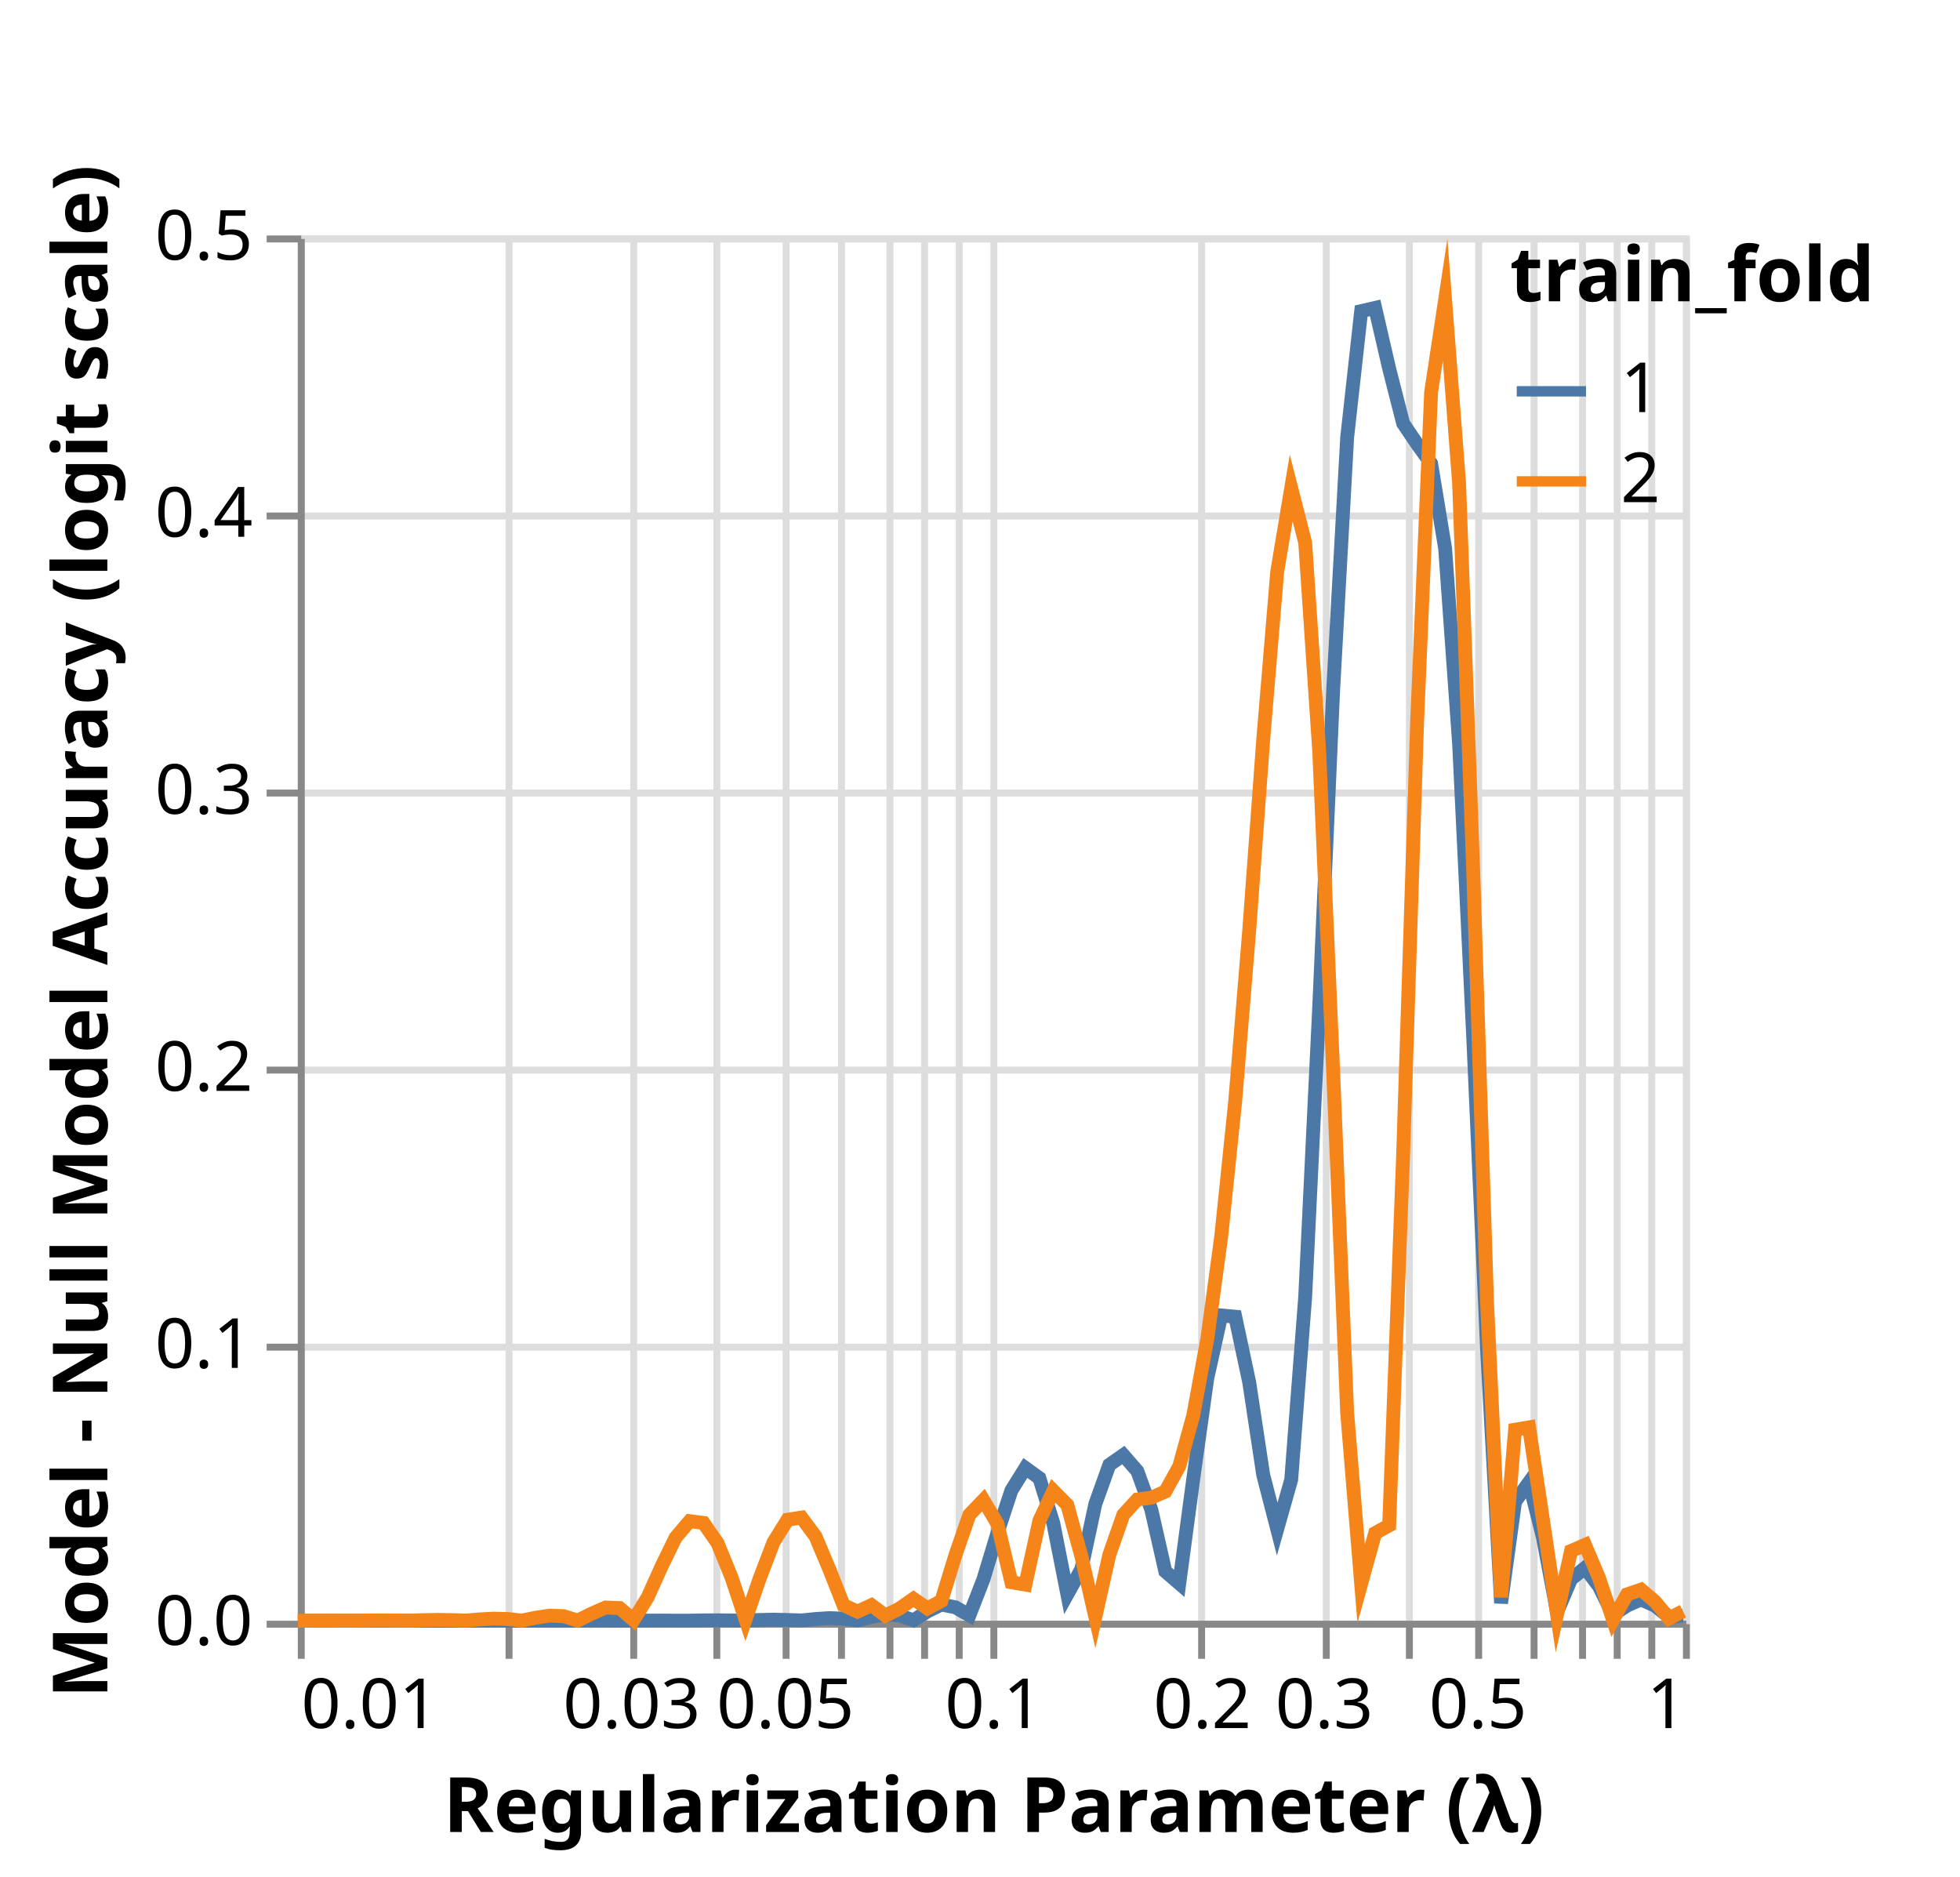
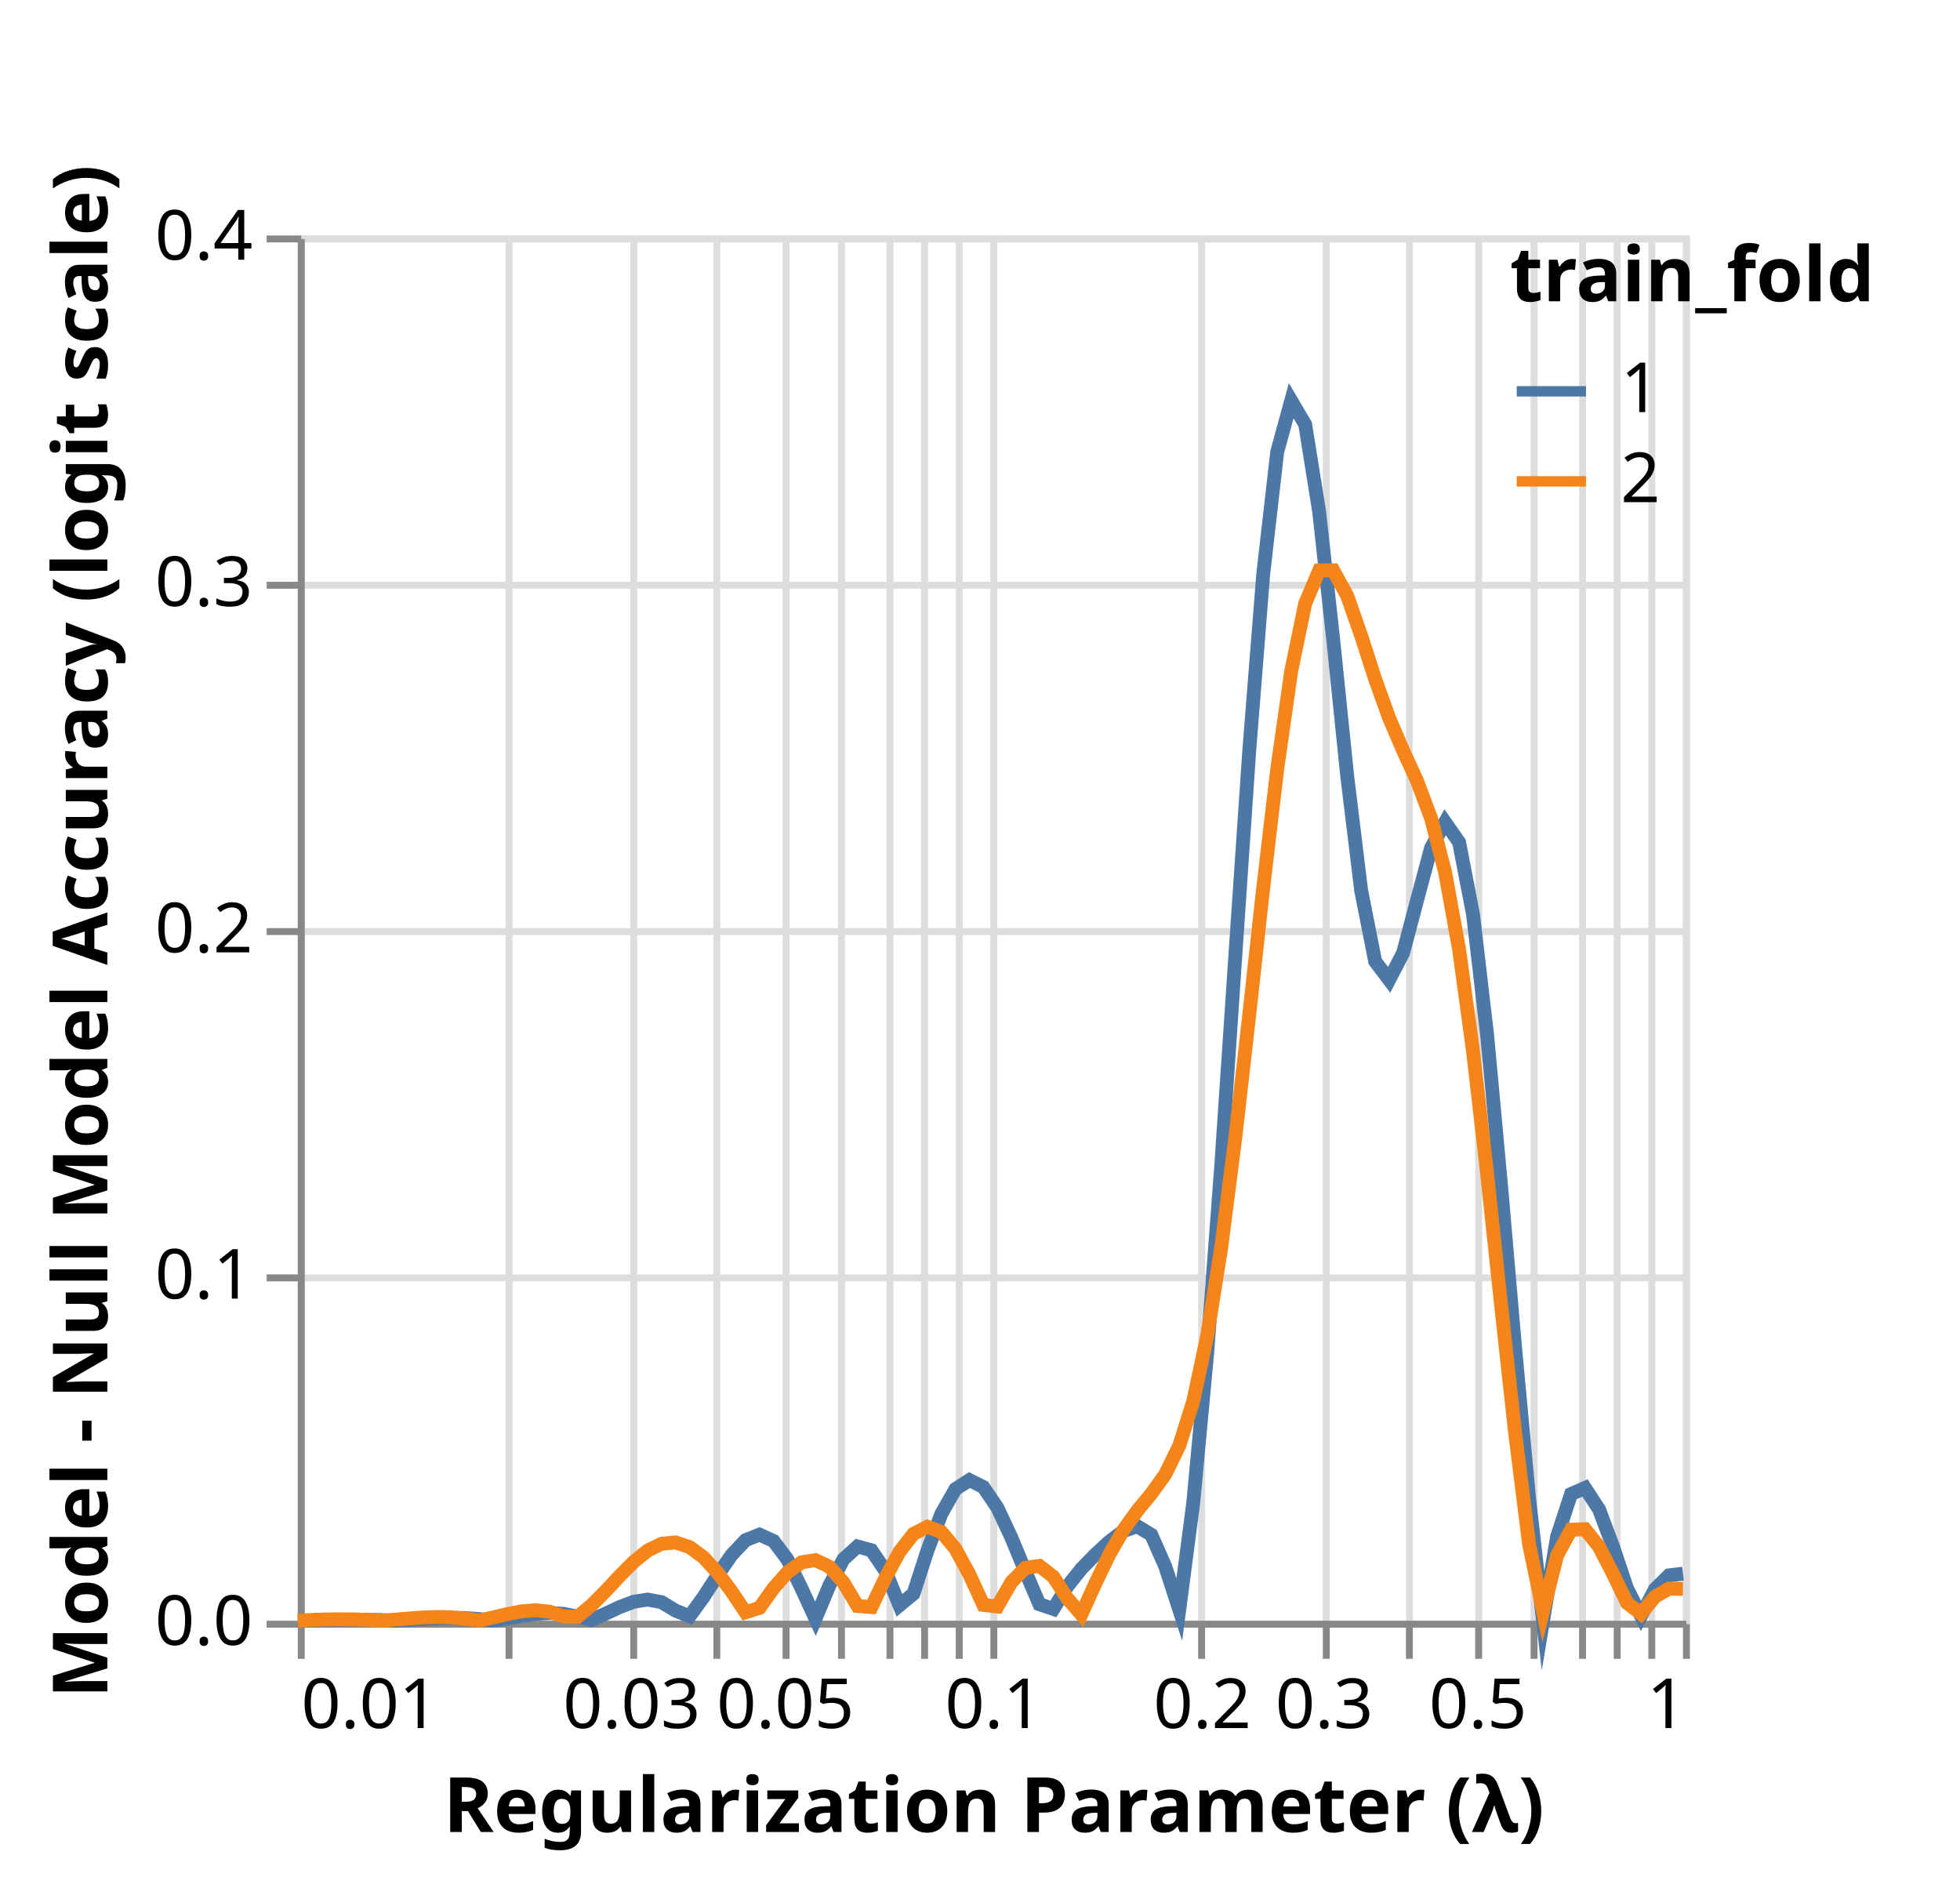
<svg xmlns="http://www.w3.org/2000/svg" class="marks" width="283" height="271" viewBox="0 0 283 271" version="1.1">
  <rect width="283" height="271" fill="white" />
  <g fill="none" stroke-miterlimit="10" transform="translate(43,34)">
    <g class="mark-group role-frame root" role="graphics-object" aria-roledescription="group mark container">
      <g transform="translate(0,0)">
        <path class="background" aria-hidden="true" d="M0.5,0.5h200v200h-200Z" stroke="#ddd" />
        <g>
          <g class="mark-group role-axis" aria-hidden="true">
            <g transform="translate(0.5,200.5)">
              <path class="background" aria-hidden="true" d="M0,0h0v0h0Z" pointer-events="none" />
              <g>
                <g class="mark-rule role-axis-grid" pointer-events="none">
                  <line transform="translate(0,-200)" x2="0" y2="200" stroke="#ddd" stroke-width="1" opacity="1" />
                  <line transform="translate(30,-200)" x2="0" y2="200" stroke="#ddd" stroke-width="1" opacity="1" />
                  <line transform="translate(48,-200)" x2="0" y2="200" stroke="#ddd" stroke-width="1" opacity="1" />
                  <line transform="translate(60,-200)" x2="0" y2="200" stroke="#ddd" stroke-width="1" opacity="1" />
                  <line transform="translate(70,-200)" x2="0" y2="200" stroke="#ddd" stroke-width="1" opacity="1" />
                  <line transform="translate(78,-200)" x2="0" y2="200" stroke="#ddd" stroke-width="1" opacity="1" />
                  <line transform="translate(85,-200)" x2="0" y2="200" stroke="#ddd" stroke-width="1" opacity="1" />
                  <line transform="translate(90,-200)" x2="0" y2="200" stroke="#ddd" stroke-width="1" opacity="1" />
                  <line transform="translate(95,-200)" x2="0" y2="200" stroke="#ddd" stroke-width="1" opacity="1" />
                  <line transform="translate(100,-200)" x2="0" y2="200" stroke="#ddd" stroke-width="1" opacity="1" />
                  <line transform="translate(130,-200)" x2="0" y2="200" stroke="#ddd" stroke-width="1" opacity="1" />
                  <line transform="translate(148,-200)" x2="0" y2="200" stroke="#ddd" stroke-width="1" opacity="1" />
                  <line transform="translate(160,-200)" x2="0" y2="200" stroke="#ddd" stroke-width="1" opacity="1" />
                  <line transform="translate(170,-200)" x2="0" y2="200" stroke="#ddd" stroke-width="1" opacity="1" />
                  <line transform="translate(178,-200)" x2="0" y2="200" stroke="#ddd" stroke-width="1" opacity="1" />
                  <line transform="translate(185,-200)" x2="0" y2="200" stroke="#ddd" stroke-width="1" opacity="1" />
                  <line transform="translate(190,-200)" x2="0" y2="200" stroke="#ddd" stroke-width="1" opacity="1" />
                  <line transform="translate(195,-200)" x2="0" y2="200" stroke="#ddd" stroke-width="1" opacity="1" />
                  <line transform="translate(200,-200)" x2="0" y2="200" stroke="#ddd" stroke-width="1" opacity="1" />
                </g>
              </g>
              <path class="foreground" aria-hidden="true" d="" pointer-events="none" display="none" />
            </g>
          </g>
          <g class="mark-group role-axis" aria-hidden="true">
            <g transform="translate(0.5,0.5)">
              <path class="background" aria-hidden="true" d="M0,0h0v0h0Z" pointer-events="none" />
              <g>
                <g class="mark-rule role-axis-grid" pointer-events="none">
                  <line transform="translate(0,200)" x2="200" y2="0" stroke="#ddd" stroke-width="1" opacity="1" />
-                   <line transform="translate(0,160)" x2="200" y2="0" stroke="#ddd" stroke-width="1" opacity="1" />
-                   <line transform="translate(0,120)" x2="200" y2="0" stroke="#ddd" stroke-width="1" opacity="1" />
-                   <line transform="translate(0,80)" x2="200" y2="0" stroke="#ddd" stroke-width="1" opacity="1" />
-                   <line transform="translate(0,40)" x2="200" y2="0" stroke="#ddd" stroke-width="1" opacity="1" />
+                   <line transform="translate(0,150)" x2="200" y2="0" stroke="#ddd" stroke-width="1" opacity="1" />
+                   <line transform="translate(0,100)" x2="200" y2="0" stroke="#ddd" stroke-width="1" opacity="1" />
+                   <line transform="translate(0,50)" x2="200" y2="0" stroke="#ddd" stroke-width="1" opacity="1" />
                  <line transform="translate(0,0)" x2="200" y2="0" stroke="#ddd" stroke-width="1" opacity="1" />
                </g>
              </g>
              <path class="foreground" aria-hidden="true" d="" pointer-events="none" display="none" />
            </g>
          </g>
          <g class="mark-group role-axis" role="graphics-symbol" aria-roledescription="axis" aria-label="X-axis titled 'Regularization Parameter (λ)' for a log scale with values from 0.01 to 1">
            <g transform="translate(0.5,200.5)">
              <path class="background" aria-hidden="true" d="M0,0h0v0h0Z" pointer-events="none" />
              <g>
                <g class="mark-rule role-axis-tick" pointer-events="none">
                  <line transform="translate(0,0)" x2="0" y2="5" stroke="#888" stroke-width="1" opacity="1" />
                  <line transform="translate(30,0)" x2="0" y2="5" stroke="#888" stroke-width="1" opacity="1" />
                  <line transform="translate(48,0)" x2="0" y2="5" stroke="#888" stroke-width="1" opacity="1" />
                  <line transform="translate(60,0)" x2="0" y2="5" stroke="#888" stroke-width="1" opacity="1" />
                  <line transform="translate(70,0)" x2="0" y2="5" stroke="#888" stroke-width="1" opacity="1" />
                  <line transform="translate(78,0)" x2="0" y2="5" stroke="#888" stroke-width="1" opacity="1" />
                  <line transform="translate(85,0)" x2="0" y2="5" stroke="#888" stroke-width="1" opacity="1" />
                  <line transform="translate(90,0)" x2="0" y2="5" stroke="#888" stroke-width="1" opacity="1" />
                  <line transform="translate(95,0)" x2="0" y2="5" stroke="#888" stroke-width="1" opacity="1" />
                  <line transform="translate(100,0)" x2="0" y2="5" stroke="#888" stroke-width="1" opacity="1" />
                  <line transform="translate(130,0)" x2="0" y2="5" stroke="#888" stroke-width="1" opacity="1" />
                  <line transform="translate(148,0)" x2="0" y2="5" stroke="#888" stroke-width="1" opacity="1" />
                  <line transform="translate(160,0)" x2="0" y2="5" stroke="#888" stroke-width="1" opacity="1" />
                  <line transform="translate(170,0)" x2="0" y2="5" stroke="#888" stroke-width="1" opacity="1" />
                  <line transform="translate(178,0)" x2="0" y2="5" stroke="#888" stroke-width="1" opacity="1" />
                  <line transform="translate(185,0)" x2="0" y2="5" stroke="#888" stroke-width="1" opacity="1" />
                  <line transform="translate(190,0)" x2="0" y2="5" stroke="#888" stroke-width="1" opacity="1" />
                  <line transform="translate(195,0)" x2="0" y2="5" stroke="#888" stroke-width="1" opacity="1" />
                  <line transform="translate(200,0)" x2="0" y2="5" stroke="#888" stroke-width="1" opacity="1" />
                </g>
                <g class="mark-text role-axis-label" pointer-events="none">
                  <text text-anchor="start" transform="translate(0,15)" font-family="sans-serif" font-size="10px" fill="#000" opacity="1">0.01</text>
                  <text text-anchor="middle" transform="translate(30.103,15)" font-family="sans-serif" font-size="10px" fill="#000" opacity="0">0.02</text>
                  <text text-anchor="middle" transform="translate(47.71213,15)" font-family="sans-serif" font-size="10px" fill="#000" opacity="1">0.03</text>
                  <text text-anchor="middle" transform="translate(60.206,15)" font-family="sans-serif" font-size="10px" fill="#000" opacity="0">0.04</text>
                  <text text-anchor="middle" transform="translate(69.897,15)" font-family="sans-serif" font-size="10px" fill="#000" opacity="1">0.05</text>
                  <text text-anchor="middle" transform="translate(77.81513,15)" font-family="sans-serif" font-size="10px" fill="#000" opacity="1" />
                  <text text-anchor="middle" transform="translate(84.5098,15)" font-family="sans-serif" font-size="10px" fill="#000" opacity="1" />
                  <text text-anchor="middle" transform="translate(90.309,15)" font-family="sans-serif" font-size="10px" fill="#000" opacity="1" />
                  <text text-anchor="middle" transform="translate(95.42425,15)" font-family="sans-serif" font-size="10px" fill="#000" opacity="1" />
                  <text text-anchor="middle" transform="translate(100,15)" font-family="sans-serif" font-size="10px" fill="#000" opacity="1">0.1</text>
                  <text text-anchor="middle" transform="translate(130.103,15)" font-family="sans-serif" font-size="10px" fill="#000" opacity="1">0.2</text>
                  <text text-anchor="middle" transform="translate(147.7121,15)" font-family="sans-serif" font-size="10px" fill="#000" opacity="1">0.3</text>
                  <text text-anchor="middle" transform="translate(160.206,15)" font-family="sans-serif" font-size="10px" fill="#000" opacity="0">0.4</text>
                  <text text-anchor="middle" transform="translate(169.897,15)" font-family="sans-serif" font-size="10px" fill="#000" opacity="1">0.5</text>
                  <text text-anchor="middle" transform="translate(177.8151,15)" font-family="sans-serif" font-size="10px" fill="#000" opacity="1" />
                  <text text-anchor="middle" transform="translate(184.5098,15)" font-family="sans-serif" font-size="10px" fill="#000" opacity="1" />
                  <text text-anchor="middle" transform="translate(190.309,15)" font-family="sans-serif" font-size="10px" fill="#000" opacity="1" />
                  <text text-anchor="middle" transform="translate(195.4243,15)" font-family="sans-serif" font-size="10px" fill="#000" opacity="1" />
                  <text text-anchor="end" transform="translate(200,15)" font-family="sans-serif" font-size="10px" fill="#000" opacity="1">1</text>
                </g>
                <g class="mark-rule role-axis-domain" pointer-events="none">
                  <line transform="translate(0,0)" x2="200" y2="0" stroke="#888" stroke-width="1" opacity="1" />
                </g>
                <g class="mark-text role-axis-title" pointer-events="none">
                  <text text-anchor="middle" transform="translate(100,30)" font-family="sans-serif" font-size="11px" font-weight="bold" fill="#000" opacity="1">Regularization Parameter (λ)</text>
                </g>
              </g>
              <path class="foreground" aria-hidden="true" d="" pointer-events="none" display="none" />
            </g>
          </g>
-           <g class="mark-group role-axis" role="graphics-symbol" aria-roledescription="axis" aria-label="Y-axis titled 'Model - Null Model Accuracy (logit scale)' for a linear scale with values from 0.0 to 0.5">
+           <g class="mark-group role-axis" role="graphics-symbol" aria-roledescription="axis" aria-label="Y-axis titled 'Model - Null Model Accuracy (logit scale)' for a linear scale with values from 0.0 to 0.4">
            <g transform="translate(0.5,0.5)">
              <path class="background" aria-hidden="true" d="M0,0h0v0h0Z" pointer-events="none" />
              <g>
                <g class="mark-rule role-axis-tick" pointer-events="none">
                  <line transform="translate(0,200)" x2="-5" y2="0" stroke="#888" stroke-width="1" opacity="1" />
-                   <line transform="translate(0,160)" x2="-5" y2="0" stroke="#888" stroke-width="1" opacity="1" />
-                   <line transform="translate(0,120)" x2="-5" y2="0" stroke="#888" stroke-width="1" opacity="1" />
-                   <line transform="translate(0,80)" x2="-5" y2="0" stroke="#888" stroke-width="1" opacity="1" />
-                   <line transform="translate(0,40)" x2="-5" y2="0" stroke="#888" stroke-width="1" opacity="1" />
+                   <line transform="translate(0,150)" x2="-5" y2="0" stroke="#888" stroke-width="1" opacity="1" />
+                   <line transform="translate(0,100)" x2="-5" y2="0" stroke="#888" stroke-width="1" opacity="1" />
+                   <line transform="translate(0,50)" x2="-5" y2="0" stroke="#888" stroke-width="1" opacity="1" />
                  <line transform="translate(0,0)" x2="-5" y2="0" stroke="#888" stroke-width="1" opacity="1" />
                </g>
                <g class="mark-text role-axis-label" pointer-events="none">
                  <text text-anchor="end" transform="translate(-7,203)" font-family="sans-serif" font-size="10px" fill="#000" opacity="1">0.0</text>
-                   <text text-anchor="end" transform="translate(-7,163)" font-family="sans-serif" font-size="10px" fill="#000" opacity="1">0.1</text>
-                   <text text-anchor="end" transform="translate(-7,123)" font-family="sans-serif" font-size="10px" fill="#000" opacity="1">0.2</text>
-                   <text text-anchor="end" transform="translate(-7,83)" font-family="sans-serif" font-size="10px" fill="#000" opacity="1">0.3</text>
-                   <text text-anchor="end" transform="translate(-7,43)" font-family="sans-serif" font-size="10px" fill="#000" opacity="1">0.4</text>
-                   <text text-anchor="end" transform="translate(-7,3)" font-family="sans-serif" font-size="10px" fill="#000" opacity="1">0.5</text>
+                   <text text-anchor="end" transform="translate(-7,153)" font-family="sans-serif" font-size="10px" fill="#000" opacity="1">0.1</text>
+                   <text text-anchor="end" transform="translate(-7,103)" font-family="sans-serif" font-size="10px" fill="#000" opacity="1">0.2</text>
+                   <text text-anchor="end" transform="translate(-7,53)" font-family="sans-serif" font-size="10px" fill="#000" opacity="1">0.3</text>
+                   <text text-anchor="end" transform="translate(-7,3)" font-family="sans-serif" font-size="10px" fill="#000" opacity="1">0.4</text>
                </g>
                <g class="mark-rule role-axis-domain" pointer-events="none">
                  <line transform="translate(0,200)" x2="0" y2="-200" stroke="#888" stroke-width="1" opacity="1" />
                </g>
                <g class="mark-text role-axis-title" pointer-events="none">
                  <text text-anchor="middle" transform="translate(-26,100) rotate(-90) translate(0,-2)" font-family="sans-serif" font-size="11px" font-weight="bold" fill="#000" opacity="1">Model - Null Model Accuracy (logit scale)</text>
                </g>
              </g>
              <path class="foreground" aria-hidden="true" d="" pointer-events="none" display="none" />
            </g>
          </g>
          <g class="mark-group role-scope layer_0_pathgroup" role="graphics-object" aria-roledescription="group mark container">
            <g transform="translate(0,0)">
              <path class="background" aria-hidden="true" d="M0,0h200v200h-200Z" />
              <g>
                <g class="mark-line role-mark layer_0_marks" role="graphics-object" aria-roledescription="line mark container">
-                   <path aria-label="train_fold: 1; Regularization Parameter (λ): 0.01; Model - Null Model Accuracy (logit scale): 0" role="graphics-symbol" aria-roledescription="line mark" d="M0,200L2.02,200L4.04,200L6.061,200L8.081,200L10.101,200L12.121,200L14.141,200L16.162,200L18.182,199.999L20.202,199.999L22.222,200L24.242,199.999L26.263,199.999L28.283,199.999L30.303,200L32.323,199.998L34.343,199.996L36.364,199.996L38.384,199.999L40.404,199.996L42.424,199.991L44.444,199.991L46.465,199.996L48.485,199.992L50.505,199.98L52.525,199.976L54.545,199.988L56.566,199.985L58.586,199.953L60.606,199.939L62.626,199.963L64.646,199.972L66.667,199.891L68.687,199.847L70.707,199.892L72.727,199.956L74.747,199.753L76.768,199.623L78.788,199.703L80.808,199.948L82.828,199.444L84.848,199.083L86.869,199.225L88.889,199.94L90.909,198.649L92.929,197.661L94.949,198.063L96.97,199.221L98.99,194.031L101.01,187.353L103.03,181.195L105.051,177.946L107.071,179.406L109.091,185.947L111.111,196.185L113.131,192.555L115.152,183.145L117.172,177.498L119.192,176.08L121.212,178.39L123.232,183.946L125.253,192.872L127.273,194.611L129.293,179.507L131.313,165.021L133.333,155.924L135.354,156.109L137.374,165.588L139.394,178.956L141.414,186.768L143.434,179.634L145.455,153.219L147.475,111.432L149.495,65.562L151.515,29.13L153.535,10.919L155.556,10.454L157.576,19.205L159.596,27.122L161.616,30.111L163.636,32.927L165.657,45.169L167.677,73.388L169.697,115.401L171.717,160.904L173.737,197.457L175.758,182.807L177.778,180.019L179.798,188.051L181.818,198.751L183.838,194.001L185.859,192.367L187.879,195.042L189.899,199.149L191.919,197.815L193.939,196.924L195.96,197.83L197.98,199.444L200,199.262" stroke="#4c78a8" stroke-width="2" />
+                   <path aria-label="train_fold: 1; Regularization Parameter (λ): 0.01; Model - Null Model Accuracy (logit scale): 0" role="graphics-symbol" aria-roledescription="line mark" d="M0,200L2.02,199.955L4.04,199.906L6.061,199.864L8.081,199.844L10.101,199.856L12.121,199.909L14.141,199.998L16.162,199.874L18.182,199.743L20.202,199.634L22.222,199.582L24.242,199.62L26.263,199.766L28.283,199.98L30.303,199.649L32.323,199.299L34.343,199.013L36.364,198.886L38.384,199.002L40.404,199.413L42.424,199.887L44.444,198.981L46.465,198.031L48.485,197.266L50.505,196.948L52.525,197.321L54.545,198.544L56.566,199.365L58.586,196.574L60.606,193.448L62.626,190.513L64.646,188.368L66.667,187.569L68.687,188.484L70.707,191.175L72.727,195.33L74.747,199.717L76.768,194.876L78.788,191.123L80.808,189.28L82.828,189.834L84.848,192.813L86.869,197.774L88.889,196.109L90.909,189.872L92.929,184.556L94.949,181.001L96.97,179.695L98.99,180.703L101.01,183.685L103.03,188.002L105.051,192.884L107.071,197.614L109.091,198.301L111.111,195.046L113.131,192.513L115.152,190.431L117.172,188.585L119.192,187.048L121.212,186.364L123.232,187.592L125.253,192.172L127.273,198.387L129.293,182.959L131.313,161.265L133.333,134.244L135.354,104.167L137.374,74.415L139.394,48.902L141.414,31.241L143.434,23.855L145.455,27.282L147.475,39.919L149.495,58.319L151.515,77.999L153.535,94.562L155.556,104.796L157.576,107.47L159.596,103.569L161.616,95.929L163.636,88.391L165.657,84.718L167.677,87.612L169.697,98.091L171.717,115.369L173.737,137.2L175.758,160.543L177.778,182.306L179.798,199.993L181.818,187.891L183.838,181.712L185.859,180.834L187.879,183.916L189.899,189.291L191.919,195.324L193.939,199.305L195.96,195.449L197.98,193.449L200,193.206" stroke="#4c78a8" stroke-width="2" />
                </g>
              </g>
              <path class="foreground" aria-hidden="true" d="" display="none" />
            </g>
            <g transform="translate(0,0)">
              <path class="background" aria-hidden="true" d="M0,0h200v200h-200Z" />
              <g>
                <g class="mark-line role-mark layer_0_marks" role="graphics-object" aria-roledescription="line mark container">
-                   <path aria-label="train_fold: 2; Regularization Parameter (λ): 0.01; Model - Null Model Accuracy (logit scale): 0" role="graphics-symbol" aria-roledescription="line mark" d="M0,200L2.02,199.984L4.04,199.98L6.061,199.989L8.081,199.989L10.101,199.963L12.121,199.951L14.141,199.968L16.162,199.981L18.182,199.916L20.202,199.877L22.222,199.909L24.242,199.973L26.263,199.809L28.283,199.698L30.303,199.752L32.323,199.977L34.343,199.571L36.364,199.262L38.384,199.341L40.404,199.978L42.424,198.981L44.444,198.094L46.465,198.172L48.485,199.895L50.505,196.638L52.525,192.151L54.545,188.006L56.566,185.627L58.586,185.881L60.606,188.798L62.626,193.75L64.646,199.826L66.667,193.957L68.687,188.664L70.707,185.421L72.727,185.103L74.747,187.824L76.768,192.632L78.788,197.749L80.808,198.685L82.828,197.756L84.848,199.261L86.869,198.247L88.889,196.833L90.909,198.224L92.929,197.134L94.949,190.538L96.97,184.699L98.99,182.593L101.01,185.995L103.03,194.44L105.051,194.788L107.071,185.561L109.091,181.249L111.111,183.29L113.131,190.672L115.152,199.47L117.172,190.485L119.192,184.708L121.212,182.494L123.232,182.235L125.253,181.354L127.273,177.694L129.293,170.355L131.313,159.344L133.333,144.487L135.354,124.94L137.374,100.302L139.394,72.785L141.414,48.547L143.434,36.469L145.455,44.35L147.475,74.432L149.495,120.767L151.515,169.986L153.535,194.657L155.556,187.346L157.576,186.234L159.596,132.657L161.616,70.173L163.636,22.608L165.657,9.291L167.677,35.811L169.697,91.269L171.717,154.172L173.737,196.598L175.758,172.42L177.778,172.077L179.798,185.55L181.818,199.088L183.838,189.929L185.859,189.054L187.879,193.822L189.899,199.864L191.919,196.203L193.939,195.513L195.96,197.228L197.98,199.653L200,198.632" stroke="#f58518" stroke-width="2" />
+                   <path aria-label="train_fold: 2; Regularization Parameter (λ): 0.01; Model - Null Model Accuracy (logit scale): 0" role="graphics-symbol" aria-roledescription="line mark" d="M0,200L2.02,199.878L4.04,199.823L6.061,199.794L8.081,199.809L10.101,199.877L12.121,199.998L14.141,199.84L16.162,199.667L18.182,199.523L20.202,199.454L22.222,199.505L24.242,199.702L26.263,199.954L28.283,199.504L30.303,199.027L32.323,198.641L34.343,198.484L36.364,198.694L38.384,199.376L40.404,199.423L42.424,197.742L44.444,195.712L46.465,193.546L48.485,191.509L50.505,189.876L52.525,188.885L54.545,188.695L56.566,189.365L58.586,190.857L60.606,193.052L62.626,195.771L64.646,198.792L66.667,198.14L68.687,195.306L70.707,193.015L72.727,191.572L74.747,191.248L76.768,192.214L78.788,194.484L80.808,197.871L82.828,198.03L84.848,193.79L86.869,190.062L88.889,187.459L90.909,186.433L92.929,187.181L94.949,189.606L96.97,193.325L98.99,197.722L101.01,197.948L103.03,194.436L105.051,192.36L107.071,192.085L109.091,193.652L111.111,196.772L113.131,199.099L115.152,194.629L117.172,190.435L119.192,186.914L121.212,184.111L123.232,181.666L125.253,178.853L127.273,174.717L129.293,168.292L131.313,158.842L133.333,146.082L135.354,130.329L137.374,112.53L139.394,94.17L141.414,77.04L143.434,62.904L145.455,53.127L147.475,48.354L149.495,48.339L151.515,52.012L153.535,57.788L155.556,64.052L157.576,69.676L159.596,74.377L161.616,78.783L163.636,84.164L165.657,91.936L167.677,103.102L169.697,117.854L171.717,135.452L173.737,154.401L175.758,172.827L177.778,188.927L179.798,198.654L181.818,190.598L183.838,186.862L185.859,186.788L187.879,189.315L189.899,193.234L191.919,197.421L193.939,198.993L195.96,196.533L197.98,195.374L200,195.397" stroke="#f58518" stroke-width="2" />
                </g>
              </g>
              <path class="foreground" aria-hidden="true" d="" display="none" />
            </g>
          </g>
          <g class="mark-group role-legend" role="graphics-symbol" aria-roledescription="legend" aria-label="Symbol legend titled 'train_fold' for stroke color with 2 values: 1, 2">
            <g transform="translate(175,0.5)">
              <path class="background" aria-hidden="true" d="M0,0h60v40h-60Z" pointer-events="none" />
              <g>
                <g class="mark-group role-legend-entry">
                  <g transform="translate(0,16)">
                    <path class="background" aria-hidden="true" d="M0,0h0v0h0Z" pointer-events="none" />
                    <g>
                      <g class="mark-group role-scope" role="graphics-object" aria-roledescription="group mark container">
                        <g transform="translate(0,0)">
                          <path class="background" aria-hidden="true" d="M0,0h22v11h-22Z" pointer-events="none" opacity="1" />
                          <g>
                            <g class="mark-symbol role-legend-symbol" pointer-events="none">
                              <path transform="translate(6,6)" d="M-5,0L5,0" stroke="#4c78a8" stroke-width="1.5" opacity="1" />
                            </g>
                            <g class="mark-text role-legend-label" pointer-events="none">
                              <text text-anchor="start" transform="translate(16,9)" font-family="sans-serif" font-size="10px" fill="#000" opacity="1">1</text>
                            </g>
                          </g>
                          <path class="foreground" aria-hidden="true" d="" pointer-events="none" display="none" />
                        </g>
                        <g transform="translate(0,13)">
                          <path class="background" aria-hidden="true" d="M0,0h22v11h-22Z" pointer-events="none" opacity="1" />
                          <g>
                            <g class="mark-symbol role-legend-symbol" pointer-events="none">
                              <path transform="translate(6,6)" d="M-5,0L5,0" stroke="#f58518" stroke-width="1.5" opacity="1" />
                            </g>
                            <g class="mark-text role-legend-label" pointer-events="none">
                              <text text-anchor="start" transform="translate(16,9)" font-family="sans-serif" font-size="10px" fill="#000" opacity="1">2</text>
                            </g>
                          </g>
                          <path class="foreground" aria-hidden="true" d="" pointer-events="none" display="none" />
                        </g>
                      </g>
                    </g>
                    <path class="foreground" aria-hidden="true" d="" pointer-events="none" display="none" />
                  </g>
                </g>
                <g class="mark-text role-legend-title" pointer-events="none">
                  <text text-anchor="start" transform="translate(0,9)" font-family="sans-serif" font-size="11px" font-weight="bold" fill="#000" opacity="1">train_fold</text>
                </g>
              </g>
              <path class="foreground" aria-hidden="true" d="" pointer-events="none" display="none" />
            </g>
          </g>
        </g>
        <path class="foreground" aria-hidden="true" d="" display="none" />
      </g>
    </g>
  </g>
</svg>
